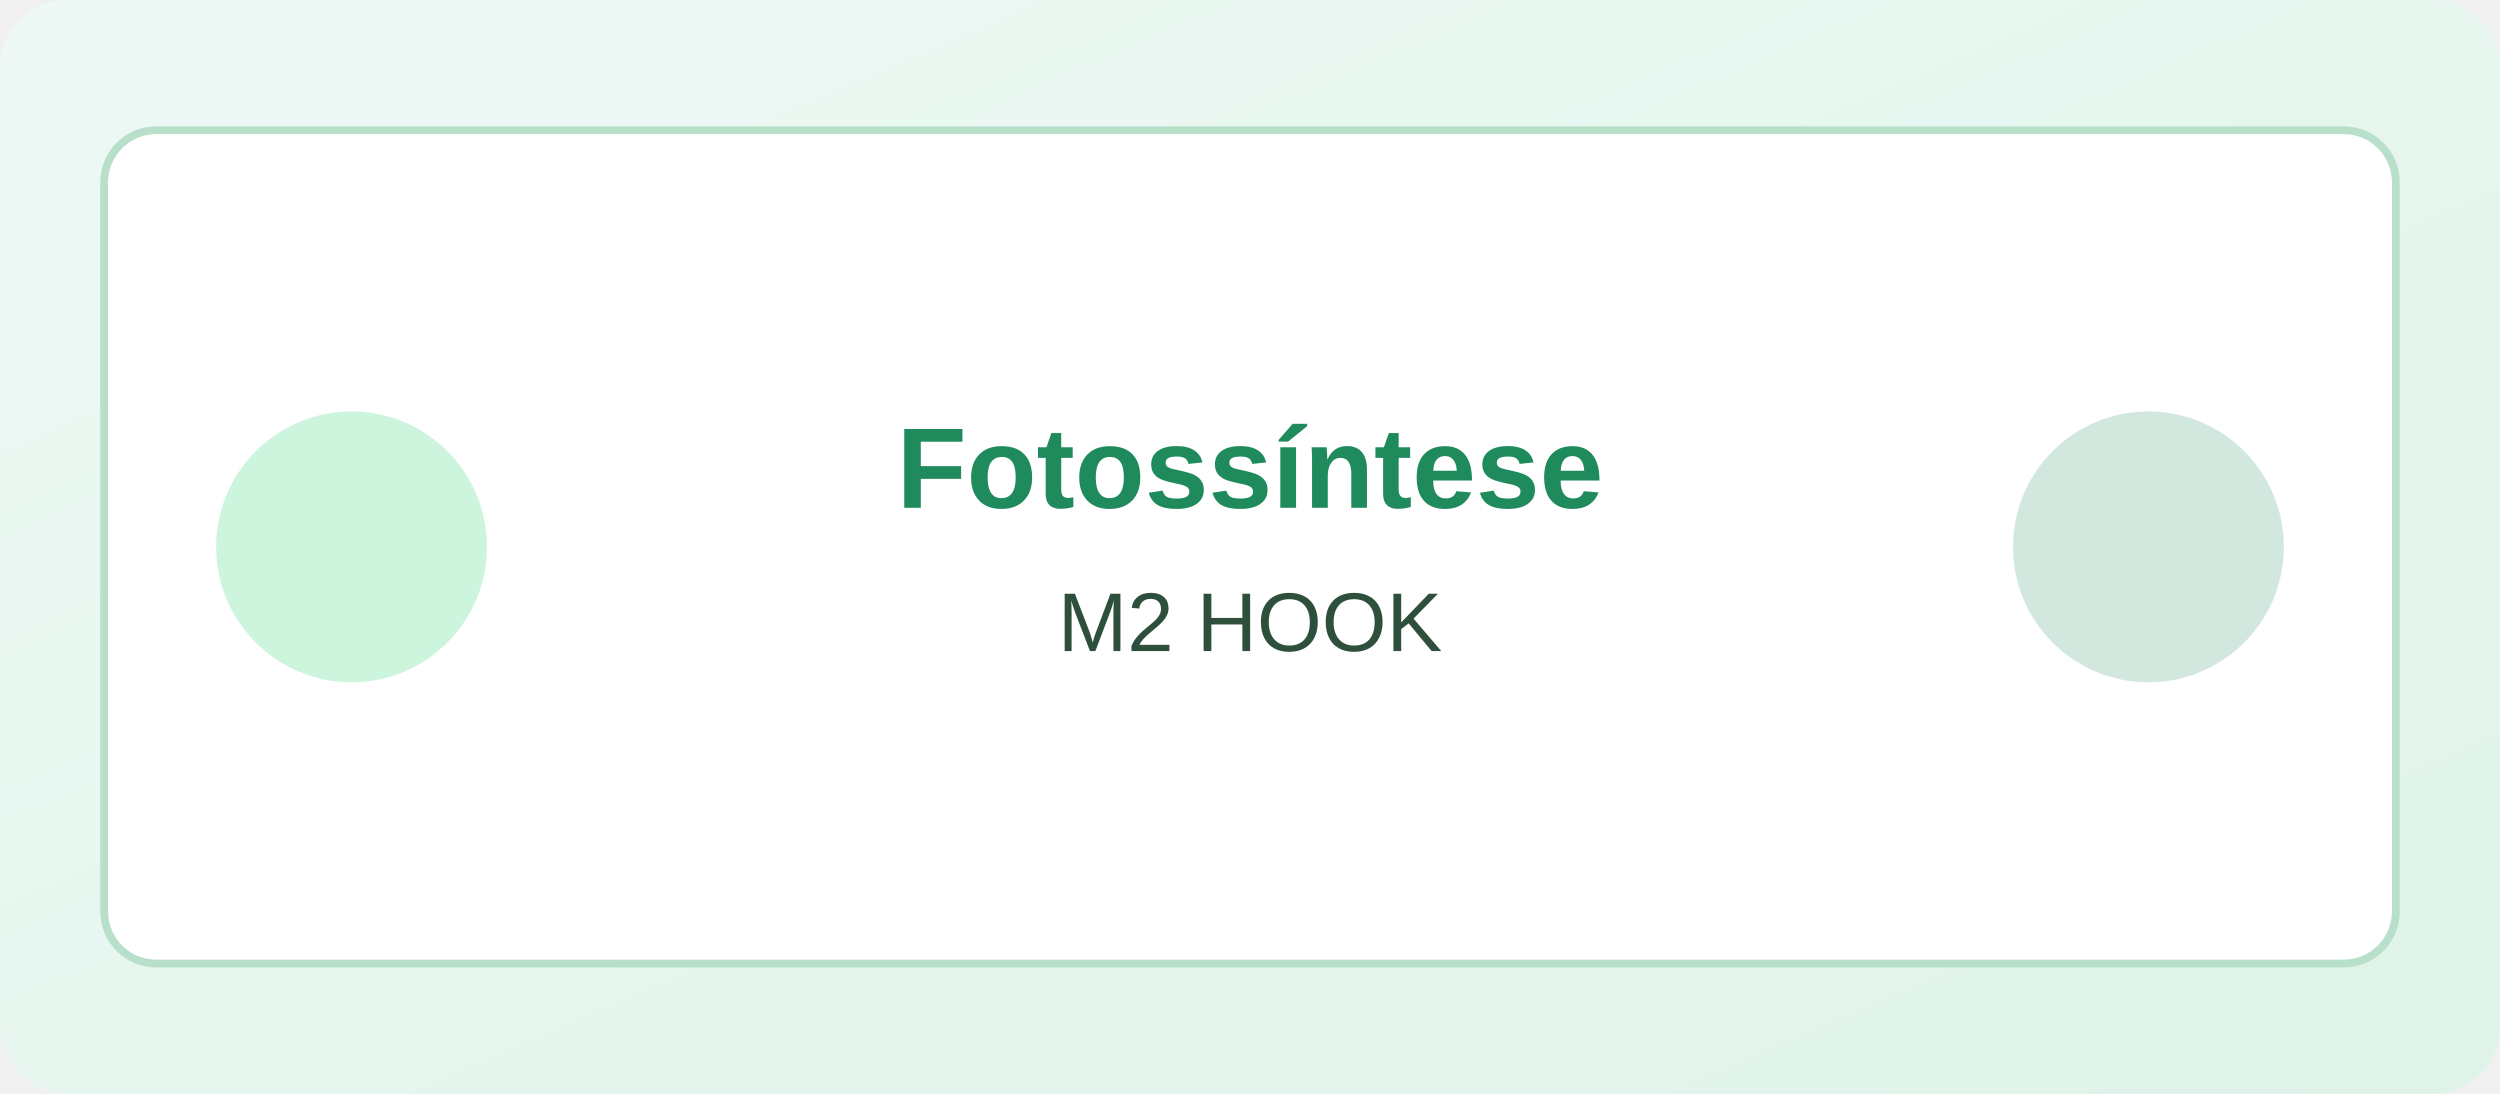
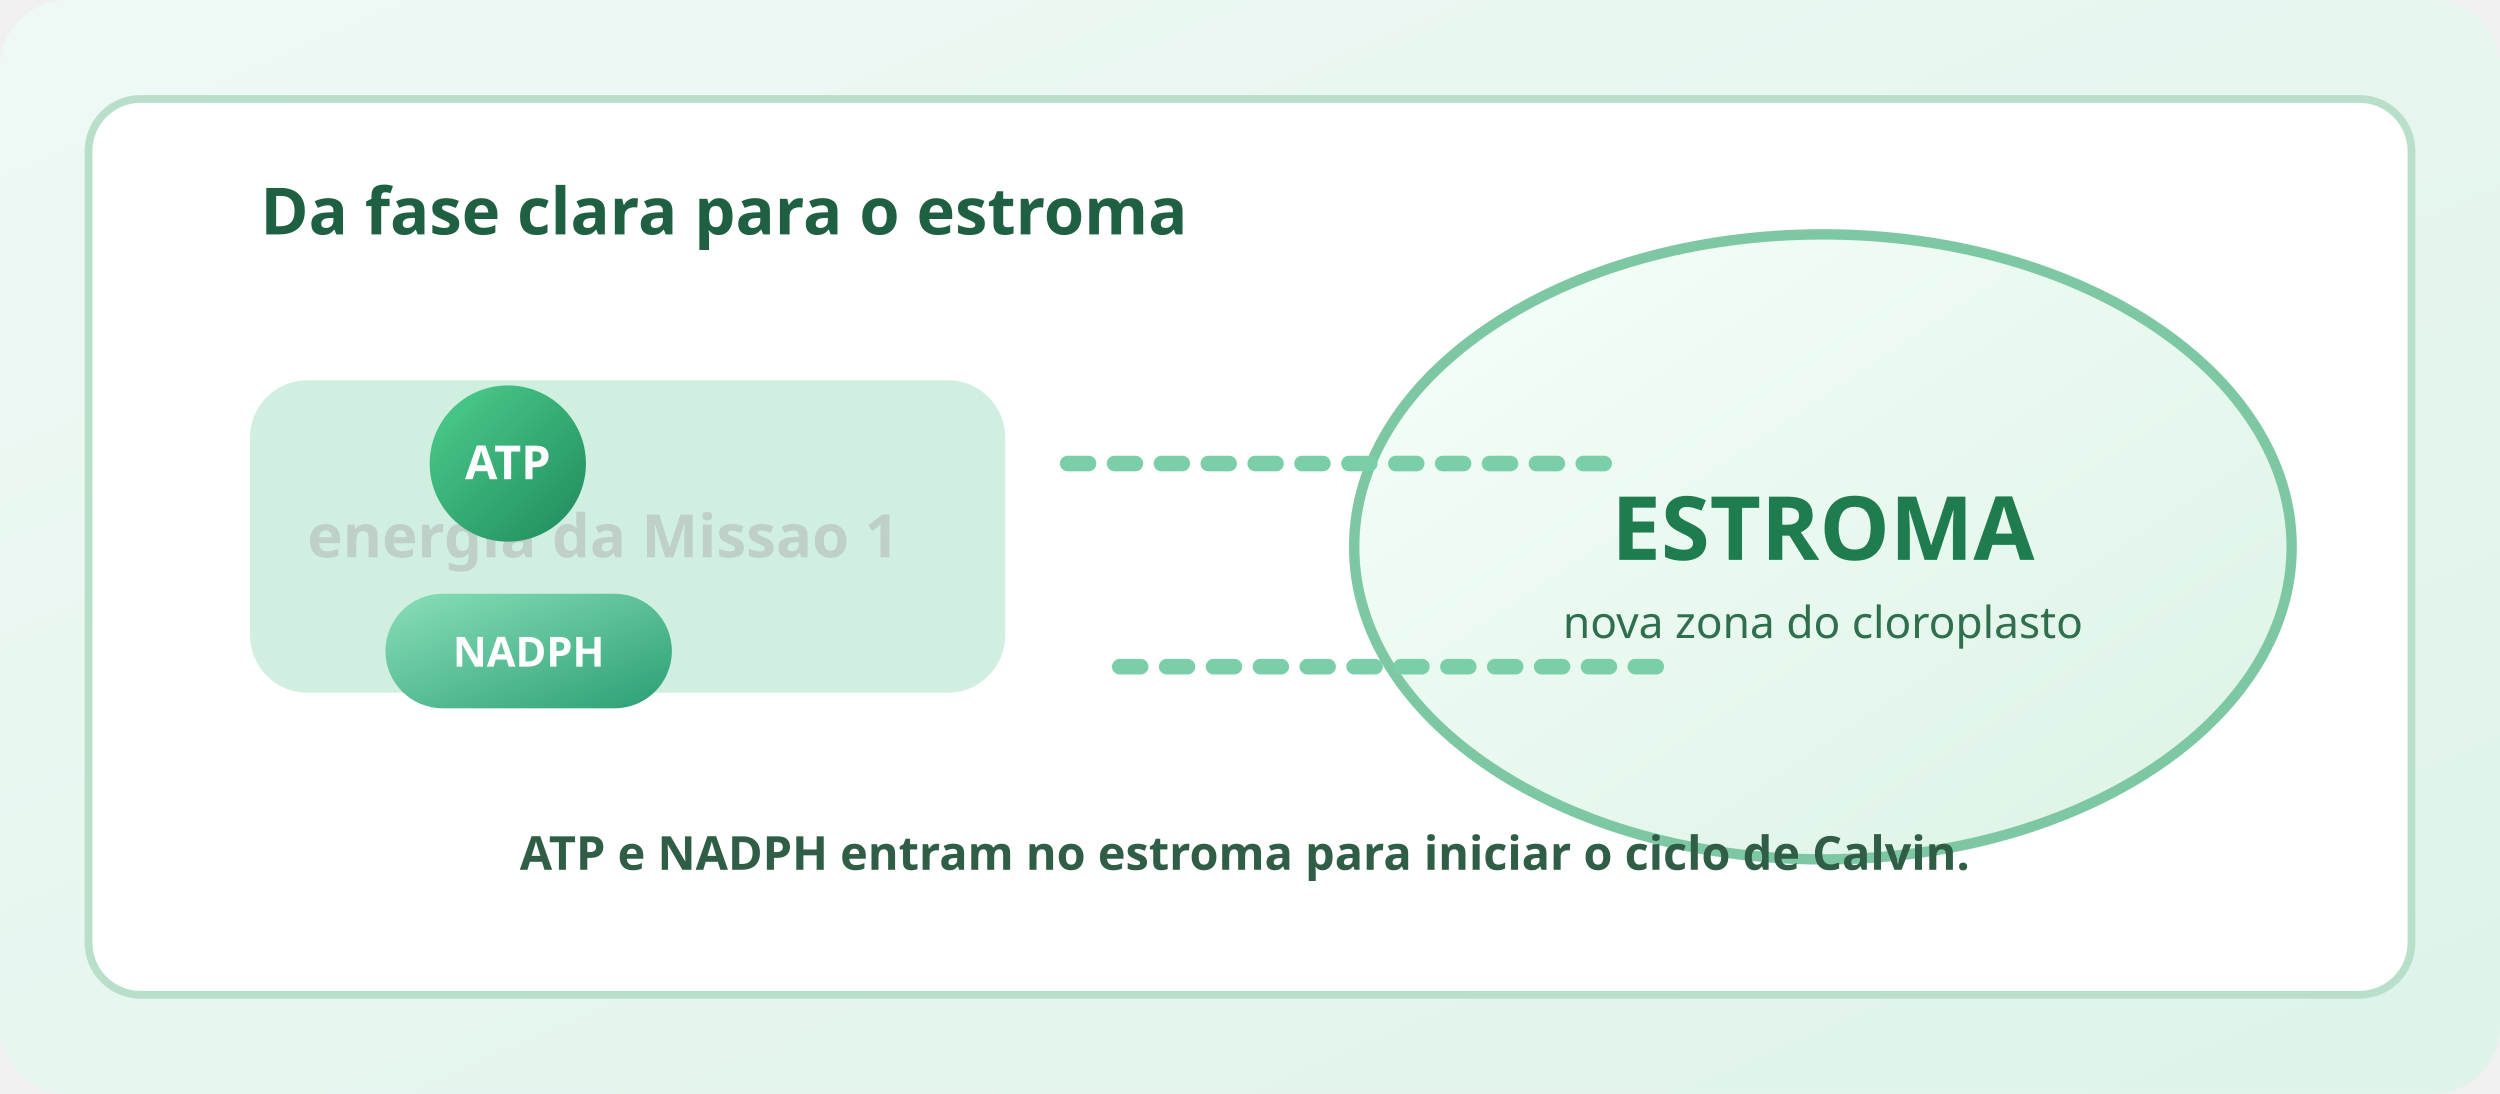
<svg xmlns="http://www.w3.org/2000/svg" viewBox="0 0 960 420" width="960" height="420">
  <defs>
    <linearGradient id="bg" x1="0" y1="0" x2="1" y2="1">
      <stop offset="0%" stop-color="#eef9f5" />
      <stop offset="100%" stop-color="#dff3e9" />
    </linearGradient>
+     <linearGradient id="stromaFill" x1="0" y1="0" x2="1" y2="1">
+       <stop offset="0%" stop-color="#f5fff9" />
+       <stop offset="100%" stop-color="#dcf2e5" />
+     </linearGradient>
+     <linearGradient id="molAtp" x1="0" y1="0" x2="1" y2="1">
+       <stop offset="0%" stop-color="#4ecf8f" />
+       <stop offset="100%" stop-color="#1f8a5b" />
+     </linearGradient>
+     <linearGradient id="molNadph" x1="0" y1="0" x2="1" y2="1">
+       <stop offset="0%" stop-color="#8adfba" />
+       <stop offset="100%" stop-color="#2b9f74" />
+     </linearGradient>
  </defs>
  <rect width="960" height="420" rx="26" fill="url(#bg)" />
-   <rect x="40" y="50" width="880" height="320" rx="20" fill="#ffffff" stroke="#b8dfca" stroke-width="3" />
-   <circle cx="135" cy="210" r="52" fill="#37d67a" opacity="0.25" />
-   <circle cx="825" cy="210" r="52" fill="#1f8a5b" opacity="0.2" />
-   <text x="480" y="195" text-anchor="middle" font-family="Arial, sans-serif" font-size="44" fill="#1f8a5b" font-weight="700">Fotossíntese</text>
-   <text x="480" y="250" text-anchor="middle" font-family="Arial, sans-serif" font-size="32" fill="#2f4f3d">M2 HOOK</text>
+   <rect x="34" y="38" width="892" height="344" rx="20" fill="#ffffff" stroke="#b8dfca" stroke-width="3" />
+   <text x="100" y="90" font-family="Trebuchet MS, Segoe UI, sans-serif" font-size="25" fill="#1f5f42" font-weight="700">Da fase clara para o estroma</text>
+   <g opacity="0.28">
+     <rect x="96" y="146" width="290" height="120" rx="22" fill="#59c792" />
+     <text x="118" y="214" font-family="Trebuchet MS, Segoe UI, sans-serif" font-size="23" fill="#15573b" font-weight="700">energia da Missao 1</text>
+   </g>
+   <g>
+     <ellipse cx="700" cy="210" rx="180" ry="120" fill="url(#stromaFill)" stroke="#7dc8a3" stroke-width="4" />
+     <text x="700" y="215" text-anchor="middle" font-family="Trebuchet MS, Segoe UI, sans-serif" font-size="34" fill="#1f7c4e" font-weight="700">ESTROMA</text>
+     <text x="700" y="245" text-anchor="middle" font-family="Trebuchet MS, Segoe UI, sans-serif" font-size="17" fill="#2f6f4d">nova zona do cloroplasto</text>
+   </g>
+   <path d="M410 178 C510 178, 560 178, 620 178" fill="none" stroke="#7bcfa8" stroke-width="6" stroke-linecap="round" stroke-dasharray="8 10" />
+   <path d="M430 256 C530 256, 580 256, 640 256" fill="none" stroke="#7bcfa8" stroke-width="6" stroke-linecap="round" stroke-dasharray="8 10" />
+   <g>
+     <g transform="translate(0 0)">
+       <circle cx="195" cy="178" r="30" fill="url(#molAtp)" />
+       <text x="195" y="184" text-anchor="middle" font-family="Trebuchet MS, Segoe UI, sans-serif" font-size="18" fill="#ffffff" font-weight="700">ATP</text>
+       <animateTransform attributeName="transform" type="translate" values="0 0; 420 0; 420 0; 0 0" keyTimes="0;0.45;0.75;1" dur="3.2s" repeatCount="indefinite" />
+       <animate attributeName="opacity" values="1;1;0.35;1" keyTimes="0;0.45;0.75;1" dur="3.2s" repeatCount="indefinite" />
+     </g>
+     <g transform="translate(0 0)">
+       <rect x="148" y="228" width="110" height="44" rx="22" fill="url(#molNadph)" />
+       <text x="203" y="256" text-anchor="middle" font-family="Trebuchet MS, Segoe UI, sans-serif" font-size="16" fill="#ffffff" font-weight="700">NADPH</text>
+       <animateTransform attributeName="transform" type="translate" values="0 0; 450 0; 450 0; 0 0" keyTimes="0;0.45;0.75;1" dur="3.2s" begin="0.2s" repeatCount="indefinite" />
+       <animate attributeName="opacity" values="1;1;0.35;1" keyTimes="0;0.45;0.75;1" dur="3.2s" begin="0.2s" repeatCount="indefinite" />
+     </g>
+   </g>
+   <text x="478" y="334" text-anchor="middle" font-family="Trebuchet MS, Segoe UI, sans-serif" font-size="18" fill="#2f5d45" font-weight="600">ATP e NADPH entram no estroma para iniciar o ciclo de Calvin.</text>
</svg>
